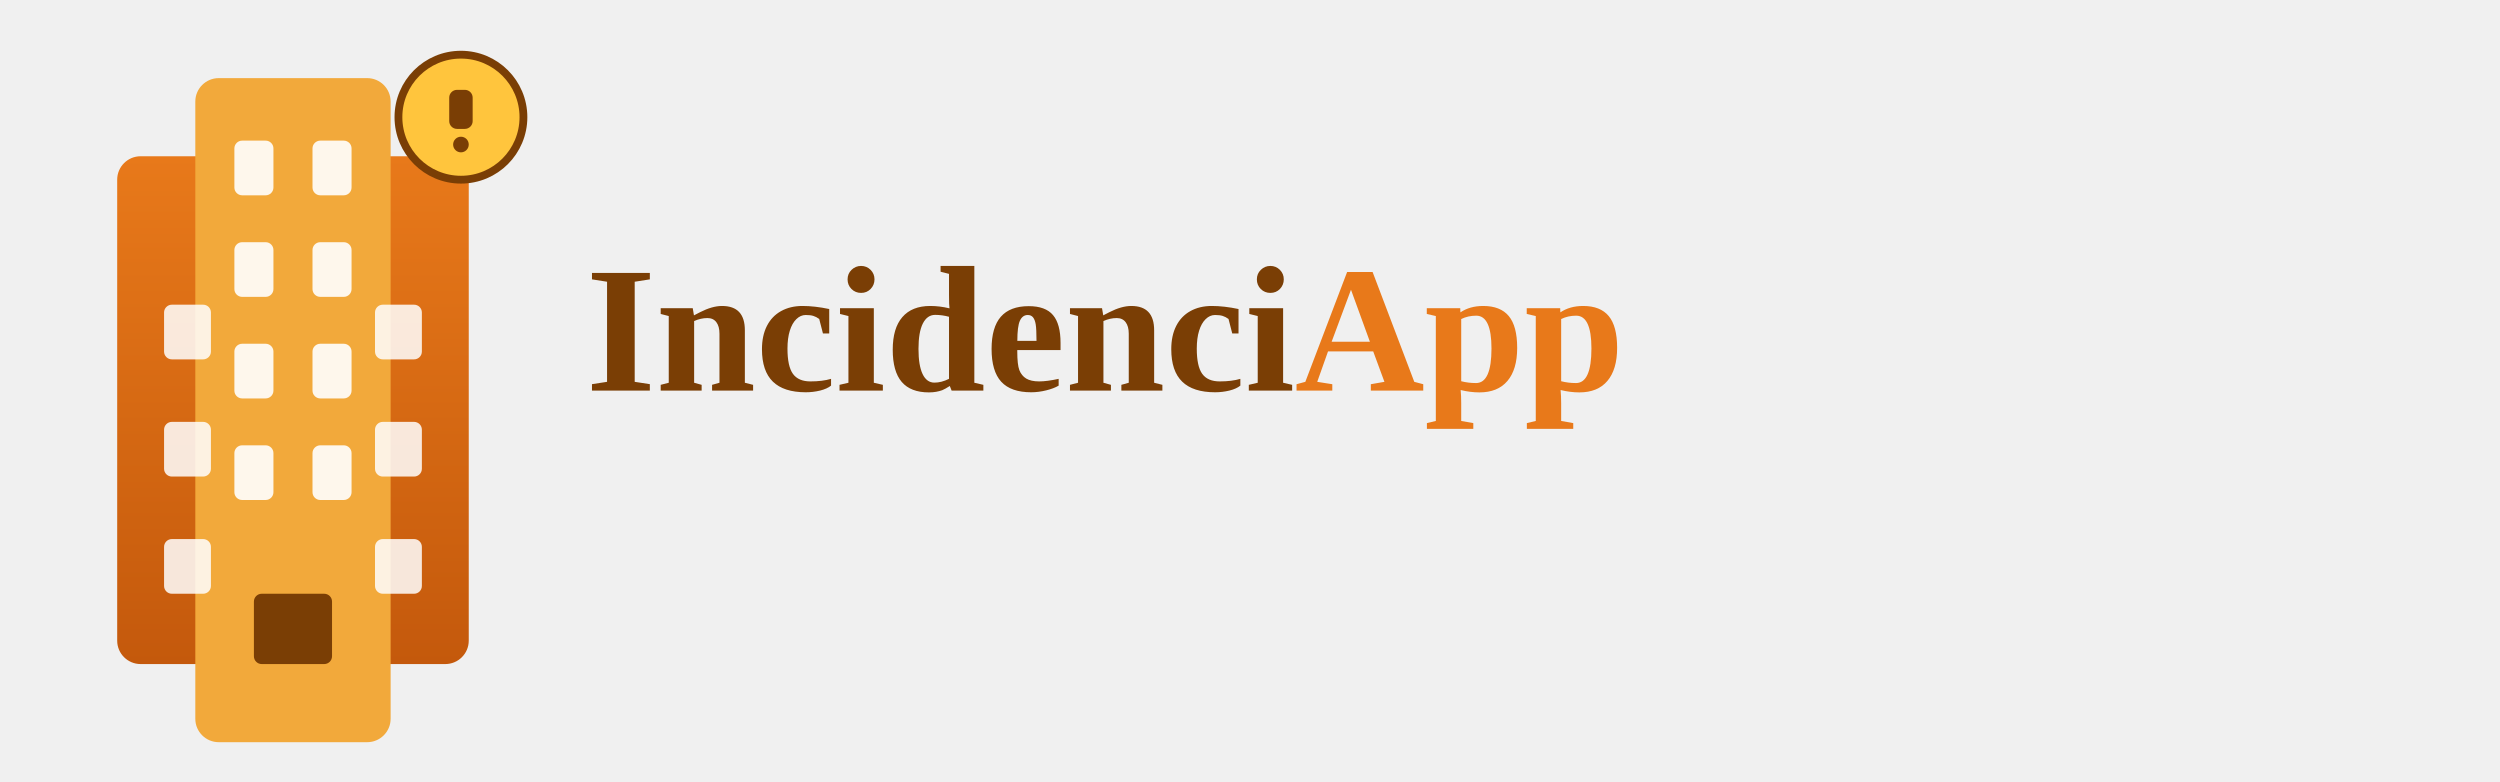
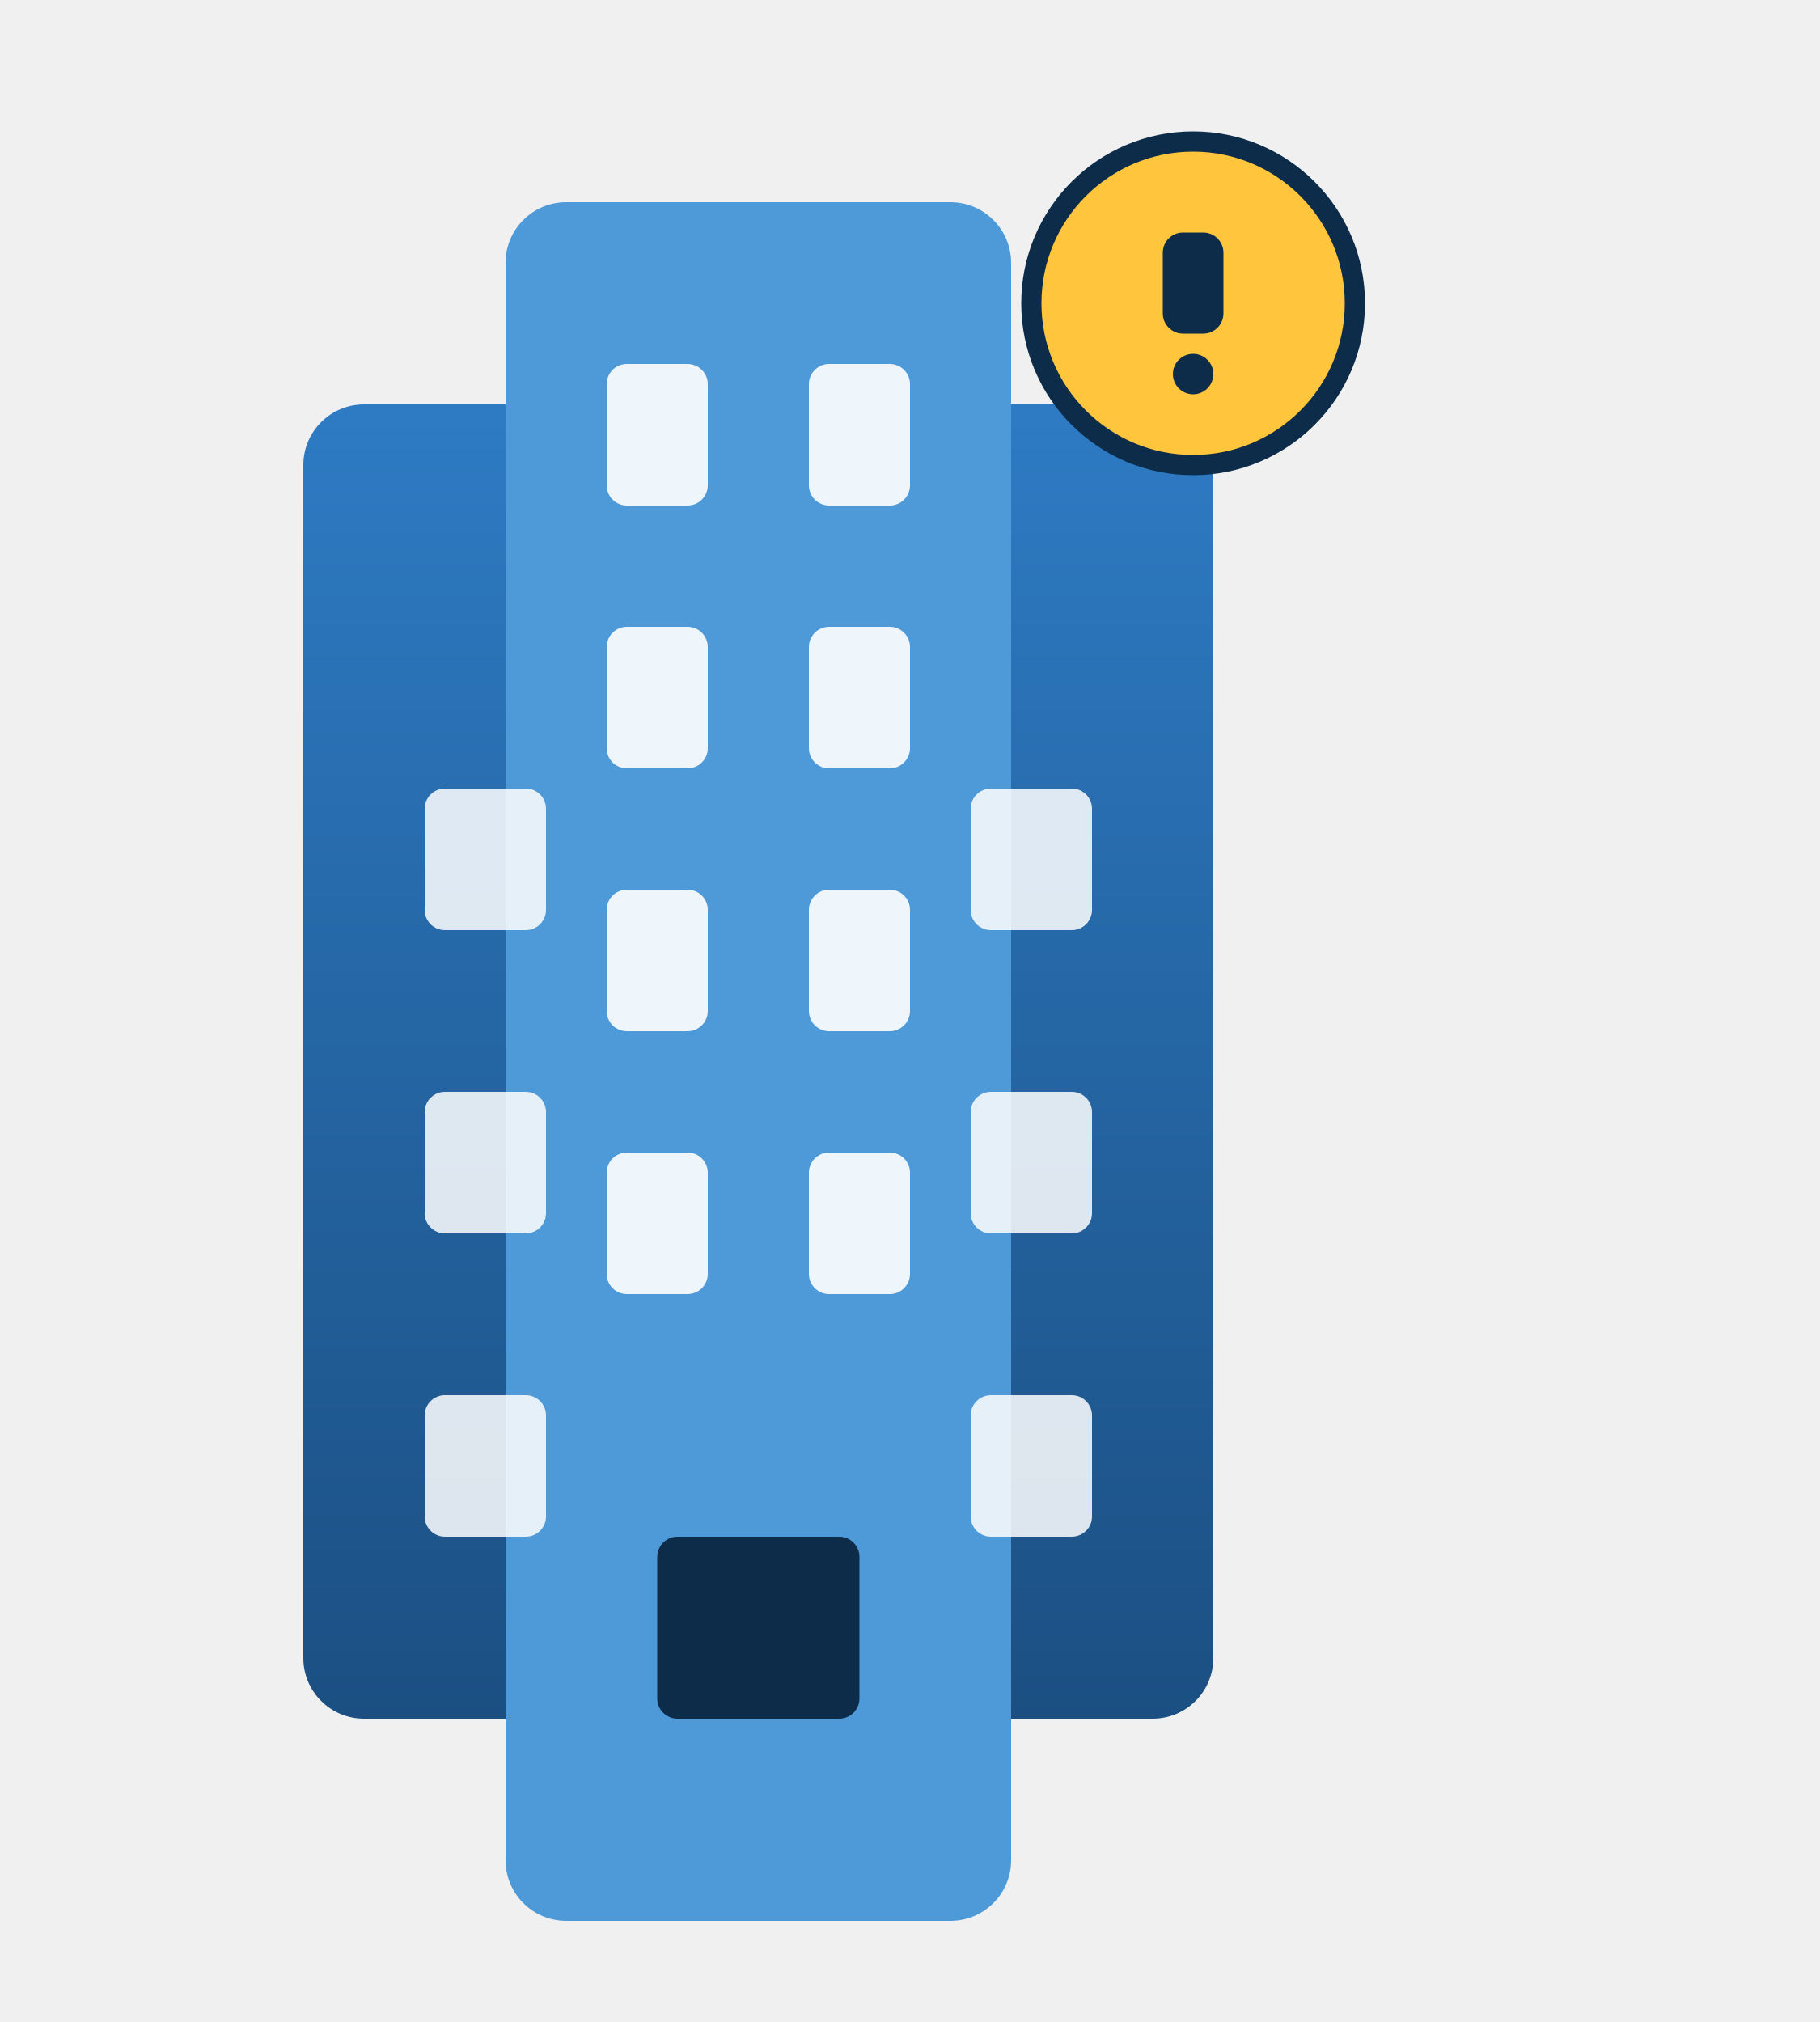
- <svg xmlns="http://www.w3.org/2000/svg" width="640" height="200" viewBox="0 0 640 200">
+ <svg xmlns="http://www.w3.org/2000/svg" width="180" height="200" viewBox="0 0 180 200">
  <defs>
    <linearGradient id="buildingGrad" x1="0" y1="0" x2="0" y2="1">
-       <stop offset="0%" stop-color="#E8791A" />
-       <stop offset="100%" stop-color="#C4590C" />
+       <stop offset="0%" stop-color="#2E7BC4" />
+       <stop offset="100%" stop-color="#1B4F82" />
    </linearGradient>
  </defs>
  <g transform="translate(30,20)">
    <rect x="0" y="20" width="90" height="130" rx="6" fill="url(#buildingGrad)" />
-     <rect x="20" y="0" width="50" height="170" rx="6" fill="#F2A93B" />
+     <rect x="20" y="0" width="50" height="170" rx="6" fill="#4E9AD9" />
    <g fill="#FFFFFF" fill-opacity="0.9">
      <rect x="30" y="16" width="10" height="14" rx="2" />
      <rect x="50" y="16" width="10" height="14" rx="2" />
      <rect x="30" y="42" width="10" height="14" rx="2" />
      <rect x="50" y="42" width="10" height="14" rx="2" />
      <rect x="30" y="68" width="10" height="14" rx="2" />
      <rect x="50" y="68" width="10" height="14" rx="2" />
      <rect x="30" y="94" width="10" height="14" rx="2" />
      <rect x="50" y="94" width="10" height="14" rx="2" />
    </g>
    <g fill="#FFFFFF" fill-opacity="0.85">
      <rect x="12" y="58" width="12" height="14" rx="2" />
      <rect x="66" y="58" width="12" height="14" rx="2" />
      <rect x="12" y="88" width="12" height="14" rx="2" />
      <rect x="66" y="88" width="12" height="14" rx="2" />
      <rect x="12" y="118" width="12" height="14" rx="2" />
      <rect x="66" y="118" width="12" height="14" rx="2" />
    </g>
-     <rect x="35" y="132" width="20" height="18" rx="2" fill="#7A3E05" />
-     <circle cx="88" cy="10" r="16" fill="#FFC53D" stroke="#7A3E05" stroke-width="2" />
-     <rect x="85" y="3" width="6" height="10" rx="2" fill="#7A3E05" />
-     <circle cx="88" cy="17" r="2" fill="#7A3E05" />
-   </g>
-   <g transform="translate(150,100)">
-     <text x="0" y="0" font-family="Georgia, 'Times New Roman', serif" font-size="46" font-weight="700" fill="#7A3E05">Incidenci<tspan fill="#E8791A">App</tspan>
-     </text>
+     <rect x="35" y="132" width="20" height="18" rx="2" fill="#0D2C4A" />
+     <circle cx="88" cy="10" r="16" fill="#FFC53D" stroke="#0D2C4A" stroke-width="2" />
+     <rect x="85" y="3" width="6" height="10" rx="2" fill="#0D2C4A" />
+     <circle cx="88" cy="17" r="2" fill="#0D2C4A" />
  </g>
</svg>
